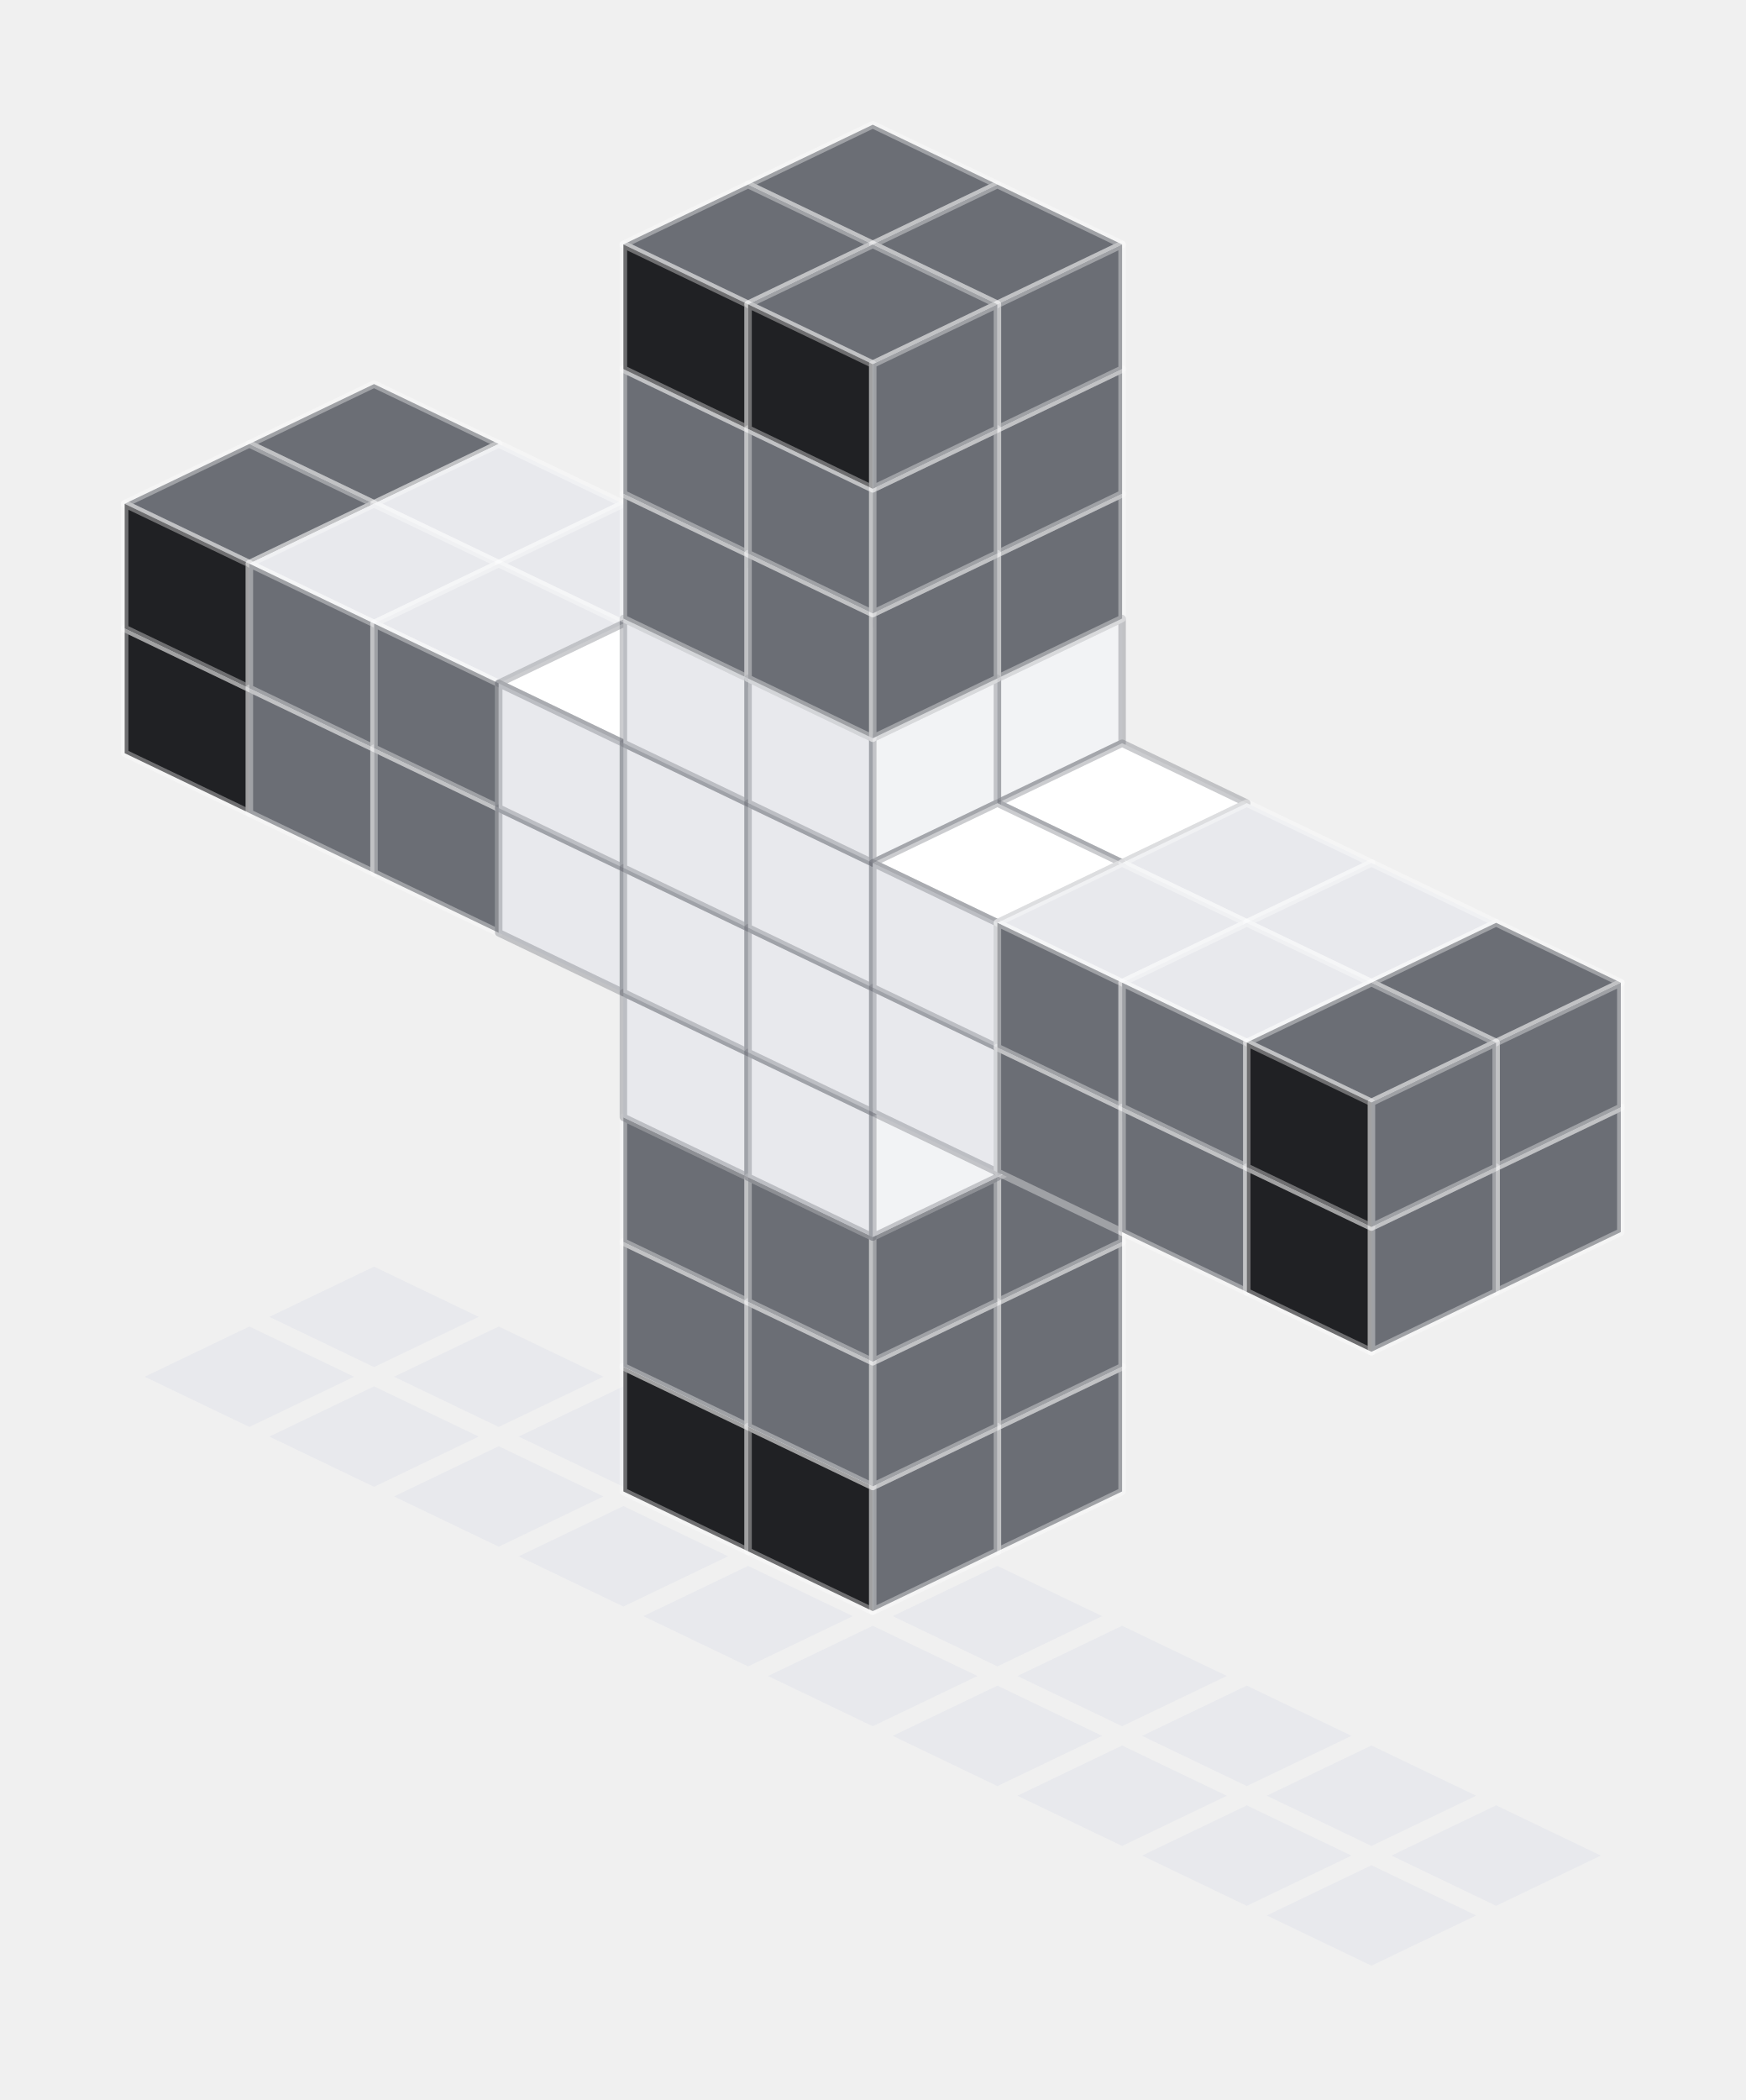
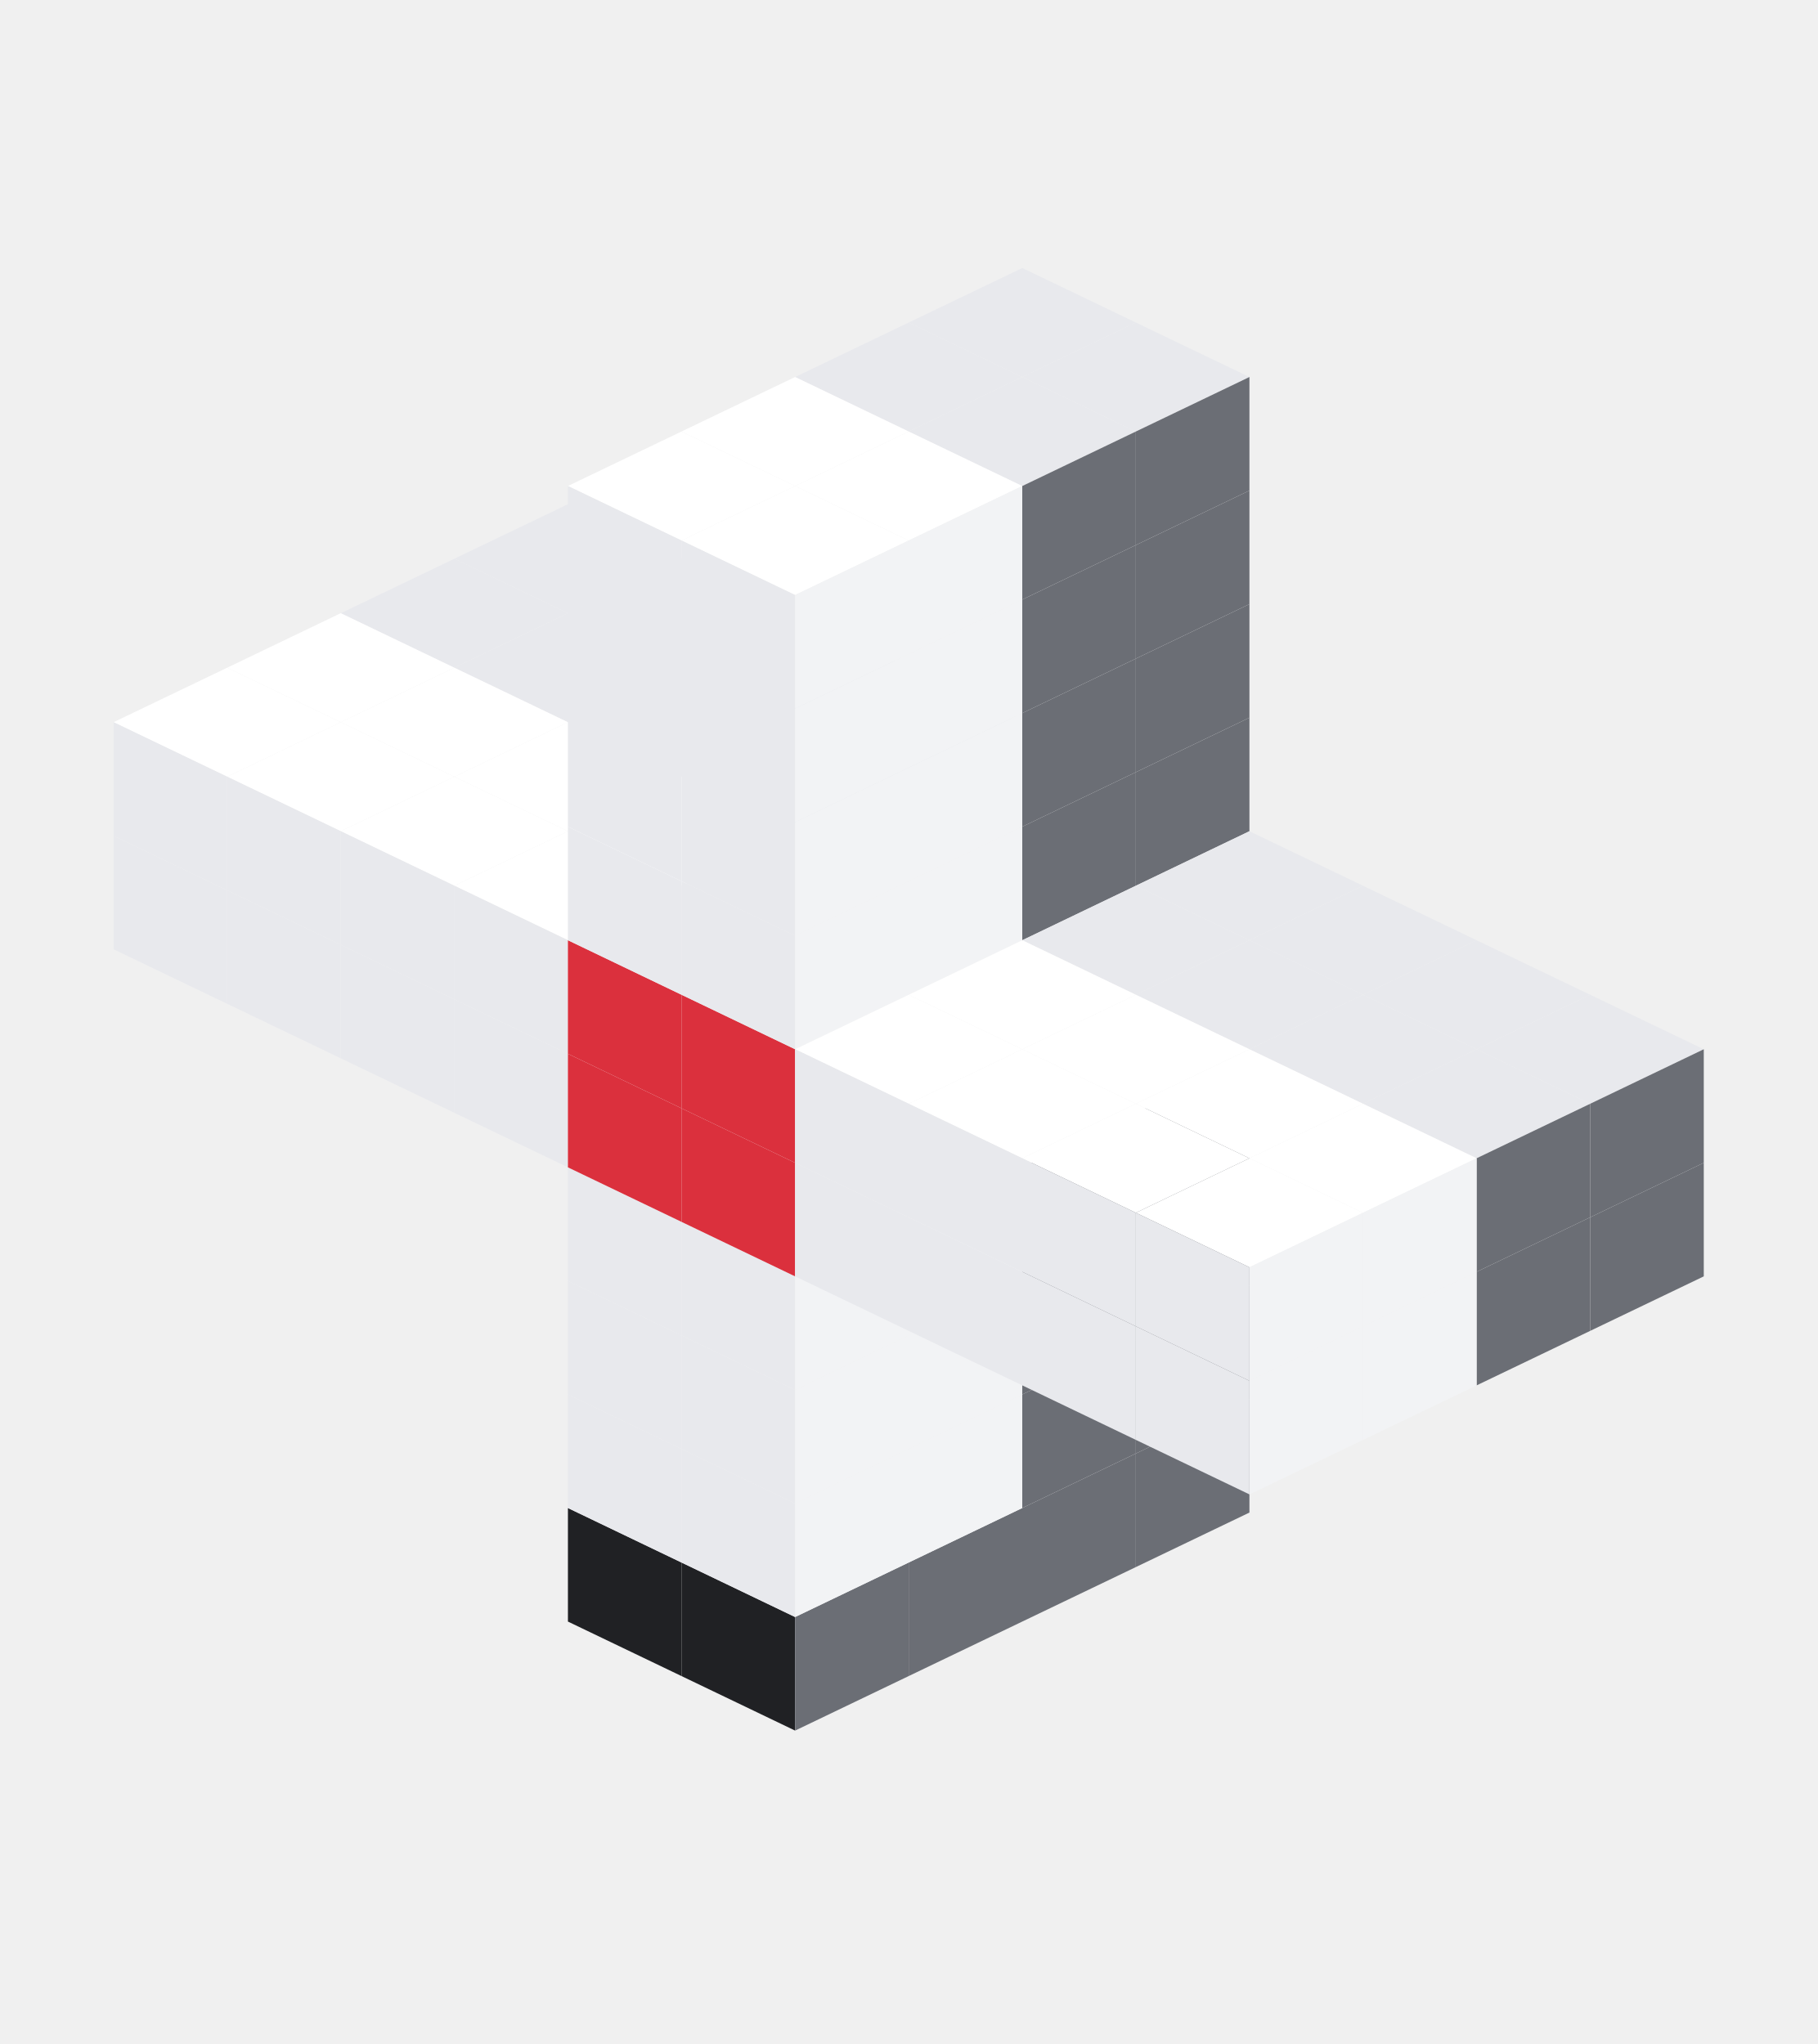
- <svg xmlns="http://www.w3.org/2000/svg" class="aimv" viewBox="-70 -72 140 168.4" width="140" height="168.4" role="img" aria-label="крест">
-   <g fill="#e8e9ed">
-     <path d="M-40 29.57L-31.6 33.6L-40 37.63L-48.4 33.6Z" />
-     <path d="M0 48.77L8.4 52.8L0 56.83L-8.4 52.8Z" />
-     <path d="M-50 34.37L-41.6 38.4L-50 42.43L-58.4 38.4Z" />
-     <path d="M-30 34.37L-21.6 38.4L-30 42.43L-38.4 38.4Z" />
-     <path d="M-10 53.57L-1.6 57.6L-10 61.63L-18.4 57.6Z" />
-     <path d="M10 53.57L18.4 57.6L10 61.63L1.6 57.6Z" />
-     <path d="M-40 39.17L-31.6 43.2L-40 47.23L-48.4 43.2Z" />
-     <path d="M-20 39.17L-11.6 43.2L-20 47.23L-28.4 43.2Z" />
-     <path d="M0 58.37L8.4 62.4L0 66.43L-8.4 62.4Z" />
-     <path d="M-30 43.97L-21.6 48L-30 52.03L-38.4 48Z" />
-     <path d="M-10 43.97L-1.6 48L-10 52.03L-18.4 48Z" />
-     <path d="M-20 48.77L-11.6 52.8L-20 56.83L-28.4 52.8Z" />
-     <path d="M20 58.37L28.4 62.4L20 66.43L11.6 62.4Z" />
-     <path d="M10 63.17L18.4 67.2L10 71.23L1.6 67.2Z" />
-     <path d="M30 63.17L38.4 67.2L30 71.23L21.6 67.2Z" />
-     <path d="M20 67.97L28.4 72L20 76.03L11.6 72Z" />
-     <path d="M40 67.97L48.4 72L40 76.03L31.6 72Z" />
-     <path d="M30 72.77L38.4 76.8L30 80.83L21.6 76.8Z" />
-     <path d="M50 72.77L58.4 76.8L50 80.83L41.6 76.8Z" />
-     <path d="M40 77.57L48.4 81.6L40 85.63L31.6 81.6Z" />
-   </g>
-   <g class="aimv-cubes">
-     <g class="aimv-c" stroke="#ffffff" stroke-opacity=".35" stroke-width="0.6" stroke-linejoin="round">
-       <path fill="#6b6e75" d="M-40 -41.2L-30 -36.4L-40 -31.6L-50 -36.4Z" />
-     </g>
-     <g class="aimv-c" stroke="#ffffff" stroke-opacity=".35" stroke-width="0.6" stroke-linejoin="round">
-       <path fill="#202124" d="M-60 -21.6L-50 -16.8L-50 -6.8L-60 -11.6Z" />
-     </g>
-     <g class="aimv-c" stroke="#ffffff" stroke-opacity=".35" stroke-width="0.6" stroke-linejoin="round">
-       <path fill="#202124" d="M-20 37.6L-10 42.4L-10 52.4L-20 47.6Z" />
-     </g>
-     <g class="aimv-c" stroke="#ffffff" stroke-opacity=".35" stroke-width="0.6" stroke-linejoin="round">
-       <path fill="#6b6e75" d="M20 37.6L10 42.4L10 52.4L20 47.6Z" />
-     </g>
-     <g class="aimv-c" stroke="#ffffff" stroke-opacity=".35" stroke-width="0.6" stroke-linejoin="round">
-       <path fill="#6b6e75" d="M-50 -36.4L-40 -31.6L-50 -26.8L-60 -31.6Z" />
-       <path fill="#202124" d="M-60 -31.6L-50 -26.8L-50 -16.8L-60 -21.6Z" />
-     </g>
-     <g class="aimv-c" stroke="#ffffff" stroke-opacity=".35" stroke-width="0.6" stroke-linejoin="round">
-       <path fill="#e8e9ed" d="M-30 -36.4L-20 -31.6L-30 -26.8L-40 -31.6Z" />
-     </g>
-     <g class="aimv-c" stroke="#ffffff" stroke-opacity=".35" stroke-width="0.6" stroke-linejoin="round">
-       <path fill="#6b6e75" d="M-50 -16.8L-40 -12L-40 -2L-50 -6.8Z" />
-     </g>
-     <g class="aimv-c" stroke="#ffffff" stroke-opacity=".35" stroke-width="0.6" stroke-linejoin="round">
-       <path fill="#6b6e75" d="M-20 27.6L-10 32.4L-10 42.4L-20 37.6Z" />
-     </g>
-     <g class="aimv-c" stroke="#ffffff" stroke-opacity=".35" stroke-width="0.6" stroke-linejoin="round">
-       <path fill="#6b6e75" d="M20 27.6L10 32.4L10 42.4L20 37.6Z" />
-     </g>
-     <g class="aimv-c" stroke="#ffffff" stroke-opacity=".35" stroke-width="0.6" stroke-linejoin="round">
-       <path fill="#202124" d="M-10 42.4L0 47.2L0 57.2L-10 52.4Z" />
-       <path fill="#6b6e75" d="M10 42.4L0 47.2L0 57.2L10 52.4Z" />
-     </g>
-     <g class="aimv-c" stroke="#ffffff" stroke-opacity=".35" stroke-width="0.6" stroke-linejoin="round">
-       <path fill="#e8e9ed" d="M-40 -31.6L-30 -26.8L-40 -22L-50 -26.8Z" />
-       <path fill="#6b6e75" d="M-50 -26.8L-40 -22L-40 -12L-50 -16.8Z" />
-     </g>
-     <g class="aimv-c" stroke="#ffffff" stroke-opacity=".35" stroke-width="0.6" stroke-linejoin="round">
-       <path fill="#e8e9ed" d="M-20 -31.6L-10 -26.8L-20 -22L-30 -26.8Z" />
-     </g>
-     <g class="aimv-c" stroke="#ffffff" stroke-opacity=".35" stroke-width="0.6" stroke-linejoin="round">
-       <path fill="#6b6e75" d="M-40 -12L-30 -7.2L-30 2.8L-40 -2Z" />
-     </g>
-     <g class="aimv-c" stroke="#ffffff" stroke-opacity=".35" stroke-width="0.6" stroke-linejoin="round">
-       <path fill="#6b6e75" d="M-20 17.6L-10 22.4L-10 32.4L-20 27.6Z" />
-     </g>
-     <g class="aimv-c" stroke="#ffffff" stroke-opacity=".35" stroke-width="0.6" stroke-linejoin="round">
-       <path fill="#6b6e75" d="M20 17.6L10 22.4L10 32.4L20 27.6Z" />
-     </g>
-     <g class="aimv-c" stroke="#ffffff" stroke-opacity=".35" stroke-width="0.6" stroke-linejoin="round">
-       <path fill="#6b6e75" d="M-10 32.4L0 37.2L0 47.2L-10 42.4Z" />
-       <path fill="#6b6e75" d="M10 32.4L0 37.2L0 47.2L10 42.4Z" />
-     </g>
-     <g class="aimv-c" stroke="#ffffff" stroke-opacity=".35" stroke-width="0.6" stroke-linejoin="round">
-       <path fill="#e8e9ed" d="M-30 -26.8L-20 -22L-30 -17.2L-40 -22Z" />
-       <path fill="#6b6e75" d="M-40 -22L-30 -17.2L-30 -7.2L-40 -12Z" />
-     </g>
-     <g class="aimv-c" stroke="#6b6e75" stroke-opacity=".35" stroke-width="0.6" stroke-linejoin="round">
-       <path fill="#ffffff" d="M-10 -26.8L0 -22L-10 -17.2L-20 -22Z" />
-     </g>
-     <g class="aimv-c" stroke="#6b6e75" stroke-opacity=".35" stroke-width="0.6" stroke-linejoin="round">
-       <path fill="#e8e9ed" d="M-30 -7.2L-20 -2.4L-20 7.6L-30 2.8Z" />
-     </g>
-     <g class="aimv-c" stroke="#6b6e75" stroke-opacity=".35" stroke-width="0.6" stroke-linejoin="round">
-       <path fill="#e8e9ed" d="M-20 7.6L-10 12.4L-10 22.4L-20 17.6Z" />
-     </g>
-     <g class="aimv-c" stroke="#6b6e75" stroke-opacity=".35" stroke-width="0.6" stroke-linejoin="round">
-       <path fill="#f2f3f5" d="M20 7.6L10 12.4L10 22.4L20 17.6Z" />
-     </g>
-     <g class="aimv-c" stroke="#ffffff" stroke-opacity=".35" stroke-width="0.6" stroke-linejoin="round">
-       <path fill="#6b6e75" d="M-10 22.4L0 27.2L0 37.2L-10 32.4Z" />
-       <path fill="#6b6e75" d="M10 22.4L0 27.2L0 37.2L10 32.4Z" />
-     </g>
-     <g class="aimv-c" stroke="#6b6e75" stroke-opacity=".35" stroke-width="0.6" stroke-linejoin="round">
-       <path fill="#ffffff" d="M-20 -22L-10 -17.2L-20 -12.4L-30 -17.2Z" />
-       <path fill="#e8e9ed" d="M-30 -17.2L-20 -12.4L-20 -2.4L-30 -7.2Z" />
-     </g>
-     <g class="aimv-c" stroke="#6b6e75" stroke-opacity=".35" stroke-width="0.6" stroke-linejoin="round">
-       <path fill="#e8e9ed" d="M-20 -2.4L-10 2.4L-10 12.4L-20 7.6Z" />
-     </g>
-     <g class="aimv-c" stroke="#6b6e75" stroke-opacity=".35" stroke-width="0.6" stroke-linejoin="round">
-       <path fill="#e8e9ed" d="M-10 12.4L0 17.2L0 27.2L-10 22.4Z" />
-       <path fill="#f2f3f5" d="M10 12.4L0 17.2L0 27.2L10 22.4Z" />
-     </g>
-     <g class="aimv-c" stroke="#6b6e75" stroke-opacity=".35" stroke-width="0.6" stroke-linejoin="round">
-       <path fill="#e8e9ed" d="M-20 -12.4L-10 -7.6L-10 2.4L-20 -2.4Z" />
-     </g>
-     <g class="aimv-c" stroke="#6b6e75" stroke-opacity=".35" stroke-width="0.6" stroke-linejoin="round">
-       <path fill="#e8e9ed" d="M-10 2.4L0 7.2L0 17.2L-10 12.4Z" />
-     </g>
-     <g class="aimv-c" stroke="#6b6e75" stroke-opacity=".35" stroke-width="0.6" stroke-linejoin="round">
-       <path fill="#e8e9ed" d="M-20 -22.4L-10 -17.6L-10 -7.6L-20 -12.4Z" />
-     </g>
-     <g class="aimv-c" stroke="#6b6e75" stroke-opacity=".35" stroke-width="0.6" stroke-linejoin="round">
-       <path fill="#f2f3f5" d="M20 -22.4L10 -17.6L10 -7.6L20 -12.4Z" />
-     </g>
-     <g class="aimv-c" stroke="#6b6e75" stroke-opacity=".35" stroke-width="0.6" stroke-linejoin="round">
-       <path fill="#e8e9ed" d="M-10 -7.6L0 -2.8L0 7.2L-10 2.4Z" />
-     </g>
-     <g class="aimv-c" stroke="#6b6e75" stroke-opacity=".35" stroke-width="0.6" stroke-linejoin="round">
-       <path fill="#ffffff" d="M20 -12.4L30 -7.6L20 -2.8L10 -7.6Z" />
-     </g>
-     <g class="aimv-c" stroke="#6b6e75" stroke-opacity=".35" stroke-width="0.6" stroke-linejoin="round">
-       <path fill="#e8e9ed" d="M0 7.2L10 12L10 22L0 17.2Z" />
-     </g>
-     <g class="aimv-c" stroke="#ffffff" stroke-opacity=".35" stroke-width="0.6" stroke-linejoin="round">
-       <path fill="#6b6e75" d="M-20 -32.4L-10 -27.6L-10 -17.6L-20 -22.4Z" />
-     </g>
-     <g class="aimv-c" stroke="#ffffff" stroke-opacity=".35" stroke-width="0.6" stroke-linejoin="round">
-       <path fill="#6b6e75" d="M20 -32.4L10 -27.6L10 -17.6L20 -22.4Z" />
-     </g>
-     <g class="aimv-c" stroke="#6b6e75" stroke-opacity=".35" stroke-width="0.6" stroke-linejoin="round">
-       <path fill="#e8e9ed" d="M-10 -17.6L0 -12.8L0 -2.8L-10 -7.6Z" />
-       <path fill="#f2f3f5" d="M10 -17.6L0 -12.8L0 -2.8L10 -7.6Z" />
-     </g>
-     <g class="aimv-c" stroke="#6b6e75" stroke-opacity=".35" stroke-width="0.6" stroke-linejoin="round">
-       <path fill="#ffffff" d="M10 -7.6L20 -2.8L10 2L0 -2.8Z" />
-       <path fill="#e8e9ed" d="M0 -2.8L10 2L10 12L0 7.2Z" />
-     </g>
-     <g class="aimv-c" stroke="#ffffff" stroke-opacity=".35" stroke-width="0.6" stroke-linejoin="round">
-       <path fill="#e8e9ed" d="M30 -7.6L40 -2.8L30 2L20 -2.8Z" />
-     </g>
-     <g class="aimv-c" stroke="#ffffff" stroke-opacity=".35" stroke-width="0.6" stroke-linejoin="round">
-       <path fill="#6b6e75" d="M10 12L20 16.8L20 26.8L10 22Z" />
-     </g>
-     <g class="aimv-c" stroke="#ffffff" stroke-opacity=".35" stroke-width="0.6" stroke-linejoin="round">
-       <path fill="#6b6e75" d="M0 -62L10 -57.2L0 -52.4L-10 -57.2Z" />
-     </g>
-     <g class="aimv-c" stroke="#ffffff" stroke-opacity=".35" stroke-width="0.6" stroke-linejoin="round">
-       <path fill="#6b6e75" d="M-20 -42.4L-10 -37.6L-10 -27.6L-20 -32.4Z" />
-     </g>
-     <g class="aimv-c" stroke="#ffffff" stroke-opacity=".35" stroke-width="0.6" stroke-linejoin="round">
-       <path fill="#6b6e75" d="M20 -42.4L10 -37.6L10 -27.6L20 -32.4Z" />
-     </g>
-     <g class="aimv-c" stroke="#ffffff" stroke-opacity=".35" stroke-width="0.6" stroke-linejoin="round">
-       <path fill="#6b6e75" d="M-10 -27.6L0 -22.8L0 -12.8L-10 -17.6Z" />
-       <path fill="#6b6e75" d="M10 -27.6L0 -22.8L0 -12.8L10 -17.6Z" />
-     </g>
-     <g class="aimv-c" stroke="#ffffff" stroke-opacity=".35" stroke-width="0.6" stroke-linejoin="round">
-       <path fill="#e8e9ed" d="M20 -2.8L30 2L20 6.8L10 2Z" />
-       <path fill="#6b6e75" d="M10 2L20 6.8L20 16.8L10 12Z" />
-     </g>
-     <g class="aimv-c" stroke="#ffffff" stroke-opacity=".35" stroke-width="0.6" stroke-linejoin="round">
-       <path fill="#e8e9ed" d="M40 -2.8L50 2L40 6.8L30 2Z" />
-     </g>
-     <g class="aimv-c" stroke="#ffffff" stroke-opacity=".35" stroke-width="0.6" stroke-linejoin="round">
-       <path fill="#6b6e75" d="M20 16.8L30 21.6L30 31.6L20 26.8Z" />
-     </g>
-     <g class="aimv-c" stroke="#ffffff" stroke-opacity=".35" stroke-width="0.6" stroke-linejoin="round">
-       <path fill="#6b6e75" d="M60 16.8L50 21.6L50 31.6L60 26.8Z" />
-     </g>
-     <g class="aimv-c" stroke="#ffffff" stroke-opacity=".35" stroke-width="0.6" stroke-linejoin="round">
-       <path fill="#6b6e75" d="M-10 -57.2L0 -52.4L-10 -47.6L-20 -52.4Z" />
-       <path fill="#202124" d="M-20 -52.4L-10 -47.6L-10 -37.6L-20 -42.4Z" />
-     </g>
-     <g class="aimv-c" stroke="#ffffff" stroke-opacity=".35" stroke-width="0.6" stroke-linejoin="round">
-       <path fill="#6b6e75" d="M10 -57.2L20 -52.4L10 -47.6L0 -52.4Z" />
-       <path fill="#6b6e75" d="M20 -52.4L10 -47.6L10 -37.6L20 -42.4Z" />
-     </g>
-     <g class="aimv-c" stroke="#ffffff" stroke-opacity=".35" stroke-width="0.6" stroke-linejoin="round">
-       <path fill="#6b6e75" d="M-10 -37.6L0 -32.8L0 -22.8L-10 -27.6Z" />
-       <path fill="#6b6e75" d="M10 -37.6L0 -32.8L0 -22.8L10 -27.6Z" />
-     </g>
-     <g class="aimv-c" stroke="#ffffff" stroke-opacity=".35" stroke-width="0.6" stroke-linejoin="round">
-       <path fill="#e8e9ed" d="M30 2L40 6.8L30 11.6L20 6.8Z" />
-       <path fill="#6b6e75" d="M20 6.8L30 11.6L30 21.6L20 16.8Z" />
-     </g>
-     <g class="aimv-c" stroke="#ffffff" stroke-opacity=".35" stroke-width="0.6" stroke-linejoin="round">
-       <path fill="#6b6e75" d="M50 2L60 6.8L50 11.6L40 6.8Z" />
-       <path fill="#6b6e75" d="M60 6.8L50 11.6L50 21.6L60 16.8Z" />
-     </g>
-     <g class="aimv-c" stroke="#ffffff" stroke-opacity=".35" stroke-width="0.6" stroke-linejoin="round">
-       <path fill="#202124" d="M30 21.6L40 26.4L40 36.4L30 31.6Z" />
-       <path fill="#6b6e75" d="M50 21.6L40 26.4L40 36.4L50 31.6Z" />
-     </g>
-     <g class="aimv-c" stroke="#ffffff" stroke-opacity=".35" stroke-width="0.6" stroke-linejoin="round">
-       <path fill="#6b6e75" d="M0 -52.4L10 -47.6L0 -42.8L-10 -47.6Z" />
-       <path fill="#202124" d="M-10 -47.6L0 -42.8L0 -32.8L-10 -37.6Z" />
-       <path fill="#6b6e75" d="M10 -47.6L0 -42.8L0 -32.8L10 -37.6Z" />
-     </g>
-     <g class="aimv-c" stroke="#ffffff" stroke-opacity=".35" stroke-width="0.6" stroke-linejoin="round">
-       <path fill="#6b6e75" d="M40 6.8L50 11.6L40 16.4L30 11.6Z" />
-       <path fill="#202124" d="M30 11.6L40 16.4L40 26.4L30 21.6Z" />
-       <path fill="#6b6e75" d="M50 11.6L40 16.4L40 26.4L50 21.6Z" />
-     </g>
-   </g>
+ <svg xmlns="http://www.w3.org/2000/svg" viewBox="0 0 320 360" width="320" height="360" role="img" aria-label="Krest · four directions">
+   <path fill="#e8e9ed" d="M100.00 88.80L120.00 98.40L100.00 108.00L80.00 98.40Z" />
+   <path fill="#6b6e75" d="M220.00 246.40L200.00 256.00L200.00 276.00L220.00 266.40Z" />
+   <path fill="#e8e9ed" d="M80.00 98.40L100.00 108.00L80.00 117.60L60.00 108.00Z" />
+   <path fill="#e8e9ed" d="M120.00 98.40L140.00 108.00L120.00 117.60L100.00 108.00Z" />
+   <path fill="#6b6e75" d="M220.00 226.40L200.00 236.00L200.00 256.00L220.00 246.40Z" />
+   <path fill="#6b6e75" d="M200.00 256.00L180.00 265.60L180.00 285.60L200.00 276.00Z" />
+   <path fill="#ffffff" d="M60.00 108.00L80.00 117.60L60.00 127.20L40.00 117.60Z" />
+   <path fill="#e8e9ed" d="M100.00 108.00L120.00 117.60L100.00 127.20L80.00 117.60Z" />
+   <path fill="#e8e9ed" d="M140.00 108.00L160.00 117.60L140.00 127.20L120.00 117.60Z" />
+   <path fill="#e8e9ed" d="M20.00 147.20L40.00 156.80L40.00 176.80L20.00 167.20Z" />
+   <path fill="#6b6e75" d="M220.00 206.40L200.00 216.00L200.00 236.00L220.00 226.40Z" />
+   <path fill="#6b6e75" d="M200.00 236.00L180.00 245.60L180.00 265.60L200.00 256.00Z" />
+   <path fill="#202124" d="M100.00 265.60L120.00 275.20L120.00 295.20L100.00 285.60Z" />
+   <path fill="#6b6e75" d="M180.00 265.60L160.00 275.20L160.00 295.20L180.00 285.60Z" />
+   <path fill="#ffffff" d="M40.00 117.60L60.00 127.20L40.00 136.80L20.00 127.20Z" />
+   <path fill="#e8e9ed" d="M20.00 127.20L40.00 136.80L40.00 156.80L20.00 147.20Z" />
+   <path fill="#ffffff" d="M80.00 117.60L100.00 127.20L80.00 136.80L60.00 127.20Z" />
+   <path fill="#e8e9ed" d="M120.00 117.60L140.00 127.20L120.00 136.80L100.00 127.20Z" />
+   <path fill="#e8e9ed" d="M160.00 117.60L180.00 127.20L160.00 136.80L140.00 127.20Z" />
+   <path fill="#e8e9ed" d="M40.00 156.80L60.00 166.40L60.00 186.40L40.00 176.80Z" />
+   <path fill="#6b6e75" d="M220.00 186.40L200.00 196.00L200.00 216.00L220.00 206.40Z" />
+   <path fill="#6b6e75" d="M200.00 216.00L180.00 225.60L180.00 245.60L200.00 236.00Z" />
+   <path fill="#e8e9ed" d="M100.00 245.60L120.00 255.20L120.00 275.20L100.00 265.60Z" />
+   <path fill="#f2f3f5" d="M180.00 245.60L160.00 255.20L160.00 275.20L180.00 265.60Z" />
+   <path fill="#202124" d="M120.00 275.20L140.00 284.80L140.00 304.80L120.00 295.20Z" />
+   <path fill="#6b6e75" d="M160.00 275.20L140.00 284.80L140.00 304.80L160.00 295.20Z" />
+   <path fill="#ffffff" d="M60.00 127.20L80.00 136.80L60.00 146.40L40.00 136.80Z" />
+   <path fill="#e8e9ed" d="M40.00 136.80L60.00 146.40L60.00 166.40L40.00 156.80Z" />
+   <path fill="#ffffff" d="M100.00 127.20L120.00 136.80L100.00 146.40L80.00 136.80Z" />
+   <path fill="#e8e9ed" d="M140.00 127.20L160.00 136.80L140.00 146.40L120.00 136.80Z" />
+   <path fill="#e8e9ed" d="M60.00 166.40L80.00 176.00L80.00 196.00L60.00 186.40Z" />
+   <path fill="#6b6e75" d="M200.00 196.00L180.00 205.60L180.00 225.60L200.00 216.00Z" />
+   <path fill="#e8e9ed" d="M100.00 225.60L120.00 235.20L120.00 255.20L100.00 245.60Z" />
+   <path fill="#f2f3f5" d="M180.00 225.60L160.00 235.20L160.00 255.20L180.00 245.60Z" />
+   <path fill="#e8e9ed" d="M120.00 255.20L140.00 264.80L140.00 284.80L120.00 275.20Z" />
+   <path fill="#f2f3f5" d="M160.00 255.20L140.00 264.80L140.00 284.80L160.00 275.20Z" />
+   <path fill="#ffffff" d="M80.00 136.80L100.00 146.40L80.00 156.00L60.00 146.40Z" />
+   <path fill="#e8e9ed" d="M60.00 146.40L80.00 156.00L80.00 176.00L60.00 166.40Z" />
+   <path fill="#ffffff" d="M120.00 136.80L140.00 146.40L120.00 156.00L100.00 146.40Z" />
+   <path fill="#e8e9ed" d="M80.00 176.00L100.00 185.60L100.00 205.60L80.00 196.00Z" />
+   <path fill="#e8e9ed" d="M100.00 205.60L120.00 215.20L120.00 235.20L100.00 225.60Z" />
+   <path fill="#f2f3f5" d="M180.00 205.60L160.00 215.20L160.00 235.20L180.00 225.60Z" />
+   <path fill="#e8e9ed" d="M120.00 235.20L140.00 244.80L140.00 264.80L120.00 255.20Z" />
+   <path fill="#f2f3f5" d="M160.00 235.20L140.00 244.80L140.00 264.80L160.00 255.20Z" />
+   <path fill="#6b6e75" d="M220.00 126.40L200.00 136.00L200.00 156.00L220.00 146.40Z" />
+   <path fill="#ffffff" d="M100.00 146.40L120.00 156.00L100.00 165.60L80.00 156.00Z" />
+   <path fill="#e8e9ed" d="M80.00 156.00L100.00 165.60L100.00 185.60L80.00 176.00Z" />
+   <path fill="#e8e9ed" d="M220.00 146.40L240.00 156.00L220.00 165.60L200.00 156.00Z" />
+   <path fill="#db303d" d="M100.00 185.60L120.00 195.20L120.00 215.20L100.00 205.60Z" />
+   <path fill="#e8e9ed" d="M120.00 215.20L140.00 224.80L140.00 244.80L120.00 235.20Z" />
+   <path fill="#f2f3f5" d="M160.00 215.20L140.00 224.80L140.00 244.80L160.00 235.20Z" />
+   <path fill="#6b6e75" d="M220.00 106.40L200.00 116.00L200.00 136.00L220.00 126.40Z" />
+   <path fill="#6b6e75" d="M200.00 136.00L180.00 145.60L180.00 165.60L200.00 156.00Z" />
+   <path fill="#db303d" d="M100.00 165.60L120.00 175.20L120.00 195.20L100.00 185.60Z" />
+   <path fill="#e8e9ed" d="M200.00 156.00L220.00 165.60L200.00 175.20L180.00 165.60Z" />
+   <path fill="#e8e9ed" d="M240.00 156.00L260.00 165.60L240.00 175.20L220.00 165.60Z" />
+   <path fill="#db303d" d="M120.00 195.20L140.00 204.80L140.00 224.80L120.00 215.20Z" />
+   <path fill="#e8e9ed" d="M180.00 47.20L200.00 56.80L180.00 66.40L160.00 56.80Z" />
+   <path fill="#6b6e75" d="M220.00 86.40L200.00 96.00L200.00 116.00L220.00 106.40Z" />
+   <path fill="#6b6e75" d="M200.00 116.00L180.00 125.60L180.00 145.60L200.00 136.00Z" />
+   <path fill="#e8e9ed" d="M100.00 145.60L120.00 155.20L120.00 175.20L100.00 165.60Z" />
+   <path fill="#f2f3f5" d="M180.00 145.60L160.00 155.20L160.00 175.20L180.00 165.60Z" />
+   <path fill="#db303d" d="M120.00 175.20L140.00 184.80L140.00 204.80L120.00 195.20Z" />
+   <path fill="#ffffff" d="M180.00 165.60L200.00 175.20L180.00 184.80L160.00 175.20Z" />
+   <path fill="#e8e9ed" d="M220.00 165.60L240.00 175.20L220.00 184.80L200.00 175.20Z" />
+   <path fill="#e8e9ed" d="M260.00 165.60L280.00 175.20L260.00 184.80L240.00 175.20Z" />
+   <path fill="#e8e9ed" d="M140.00 204.80L160.00 214.40L160.00 234.40L140.00 224.80Z" />
+   <path fill="#6b6e75" d="M300.00 204.80L280.00 214.40L280.00 234.40L300.00 224.80Z" />
+   <path fill="#e8e9ed" d="M160.00 56.80L180.00 66.40L160.00 76.00L140.00 66.40Z" />
+   <path fill="#e8e9ed" d="M200.00 56.80L220.00 66.40L200.00 76.00L180.00 66.40Z" />
+   <path fill="#6b6e75" d="M220.00 66.40L200.00 76.00L200.00 96.00L220.00 86.40Z" />
+   <path fill="#6b6e75" d="M200.00 96.00L180.00 105.60L180.00 125.60L200.00 116.00Z" />
+   <path fill="#e8e9ed" d="M100.00 125.60L120.00 135.20L120.00 155.20L100.00 145.60Z" />
+   <path fill="#f2f3f5" d="M180.00 125.60L160.00 135.20L160.00 155.20L180.00 145.60Z" />
+   <path fill="#e8e9ed" d="M120.00 155.20L140.00 164.80L140.00 184.80L120.00 175.20Z" />
+   <path fill="#f2f3f5" d="M160.00 155.20L140.00 164.80L140.00 184.80L160.00 175.20Z" />
+   <path fill="#ffffff" d="M160.00 175.20L180.00 184.80L160.00 194.40L140.00 184.80Z" />
+   <path fill="#e8e9ed" d="M140.00 184.80L160.00 194.40L160.00 214.40L140.00 204.80Z" />
+   <path fill="#ffffff" d="M200.00 175.20L220.00 184.80L200.00 194.40L180.00 184.80Z" />
+   <path fill="#e8e9ed" d="M240.00 175.20L260.00 184.80L240.00 194.40L220.00 184.80Z" />
+   <path fill="#e8e9ed" d="M280.00 175.20L300.00 184.80L280.00 194.40L260.00 184.80Z" />
+   <path fill="#6b6e75" d="M300.00 184.80L280.00 194.40L280.00 214.40L300.00 204.80Z" />
+   <path fill="#e8e9ed" d="M160.00 214.40L180.00 224.00L180.00 244.00L160.00 234.40Z" />
+   <path fill="#6b6e75" d="M280.00 214.40L260.00 224.00L260.00 244.00L280.00 234.40Z" />
+   <path fill="#ffffff" d="M140.00 66.40L160.00 76.00L140.00 85.60L120.00 76.00Z" />
+   <path fill="#e8e9ed" d="M180.00 66.40L200.00 76.00L180.00 85.60L160.00 76.00Z" />
+   <path fill="#6b6e75" d="M200.00 76.00L180.00 85.60L180.00 105.60L200.00 96.00Z" />
+   <path fill="#e8e9ed" d="M100.00 105.60L120.00 115.20L120.00 135.20L100.00 125.60Z" />
+   <path fill="#f2f3f5" d="M180.00 105.60L160.00 115.20L160.00 135.20L180.00 125.60Z" />
+   <path fill="#e8e9ed" d="M120.00 135.20L140.00 144.80L140.00 164.80L120.00 155.20Z" />
+   <path fill="#f2f3f5" d="M160.00 135.20L140.00 144.80L140.00 164.80L160.00 155.20Z" />
+   <path fill="#ffffff" d="M180.00 184.80L200.00 194.40L180.00 204.00L160.00 194.40Z" />
+   <path fill="#e8e9ed" d="M160.00 194.40L180.00 204.00L180.00 224.00L160.00 214.40Z" />
+   <path fill="#ffffff" d="M220.00 184.80L240.00 194.40L220.00 204.00L200.00 194.40Z" />
+   <path fill="#e8e9ed" d="M260.00 184.80L280.00 194.40L260.00 204.00L240.00 194.40Z" />
+   <path fill="#6b6e75" d="M280.00 194.40L260.00 204.00L260.00 224.00L280.00 214.40Z" />
+   <path fill="#e8e9ed" d="M180.00 224.00L200.00 233.60L200.00 253.60L180.00 244.00Z" />
+   <path fill="#f2f3f5" d="M260.00 224.00L240.00 233.60L240.00 253.60L260.00 244.00Z" />
+   <path fill="#ffffff" d="M120.00 76.00L140.00 85.60L120.00 95.20L100.00 85.60Z" />
+   <path fill="#e8e9ed" d="M100.00 85.60L120.00 95.20L120.00 115.20L100.00 105.60Z" />
+   <path fill="#ffffff" d="M160.00 76.00L180.00 85.60L160.00 95.20L140.00 85.60Z" />
+   <path fill="#f2f3f5" d="M180.00 85.60L160.00 95.20L160.00 115.20L180.00 105.60Z" />
+   <path fill="#e8e9ed" d="M120.00 115.20L140.00 124.80L140.00 144.80L120.00 135.20Z" />
+   <path fill="#f2f3f5" d="M160.00 115.20L140.00 124.80L140.00 144.80L160.00 135.20Z" />
+   <path fill="#ffffff" d="M200.00 194.40L220.00 204.00L200.00 213.60L180.00 204.00Z" />
+   <path fill="#e8e9ed" d="M180.00 204.00L200.00 213.60L200.00 233.60L180.00 224.00Z" />
+   <path fill="#ffffff" d="M240.00 194.40L260.00 204.00L240.00 213.60L220.00 204.00Z" />
+   <path fill="#f2f3f5" d="M260.00 204.00L240.00 213.60L240.00 233.60L260.00 224.00Z" />
+   <path fill="#e8e9ed" d="M200.00 233.60L220.00 243.20L220.00 263.20L200.00 253.60Z" />
+   <path fill="#f2f3f5" d="M240.00 233.60L220.00 243.20L220.00 263.20L240.00 253.60Z" />
+   <path fill="#ffffff" d="M140.00 85.60L160.00 95.20L140.00 104.80L120.00 95.20Z" />
+   <path fill="#e8e9ed" d="M120.00 95.20L140.00 104.80L140.00 124.80L120.00 115.20Z" />
+   <path fill="#f2f3f5" d="M160.00 95.20L140.00 104.80L140.00 124.80L160.00 115.20Z" />
+   <path fill="#ffffff" d="M220.00 204.00L240.00 213.60L220.00 223.20L200.00 213.60Z" />
+   <path fill="#e8e9ed" d="M200.00 213.60L220.00 223.20L220.00 243.20L200.00 233.60Z" />
+   <path fill="#f2f3f5" d="M240.00 213.60L220.00 223.20L220.00 243.20L240.00 233.60Z" />
</svg>
